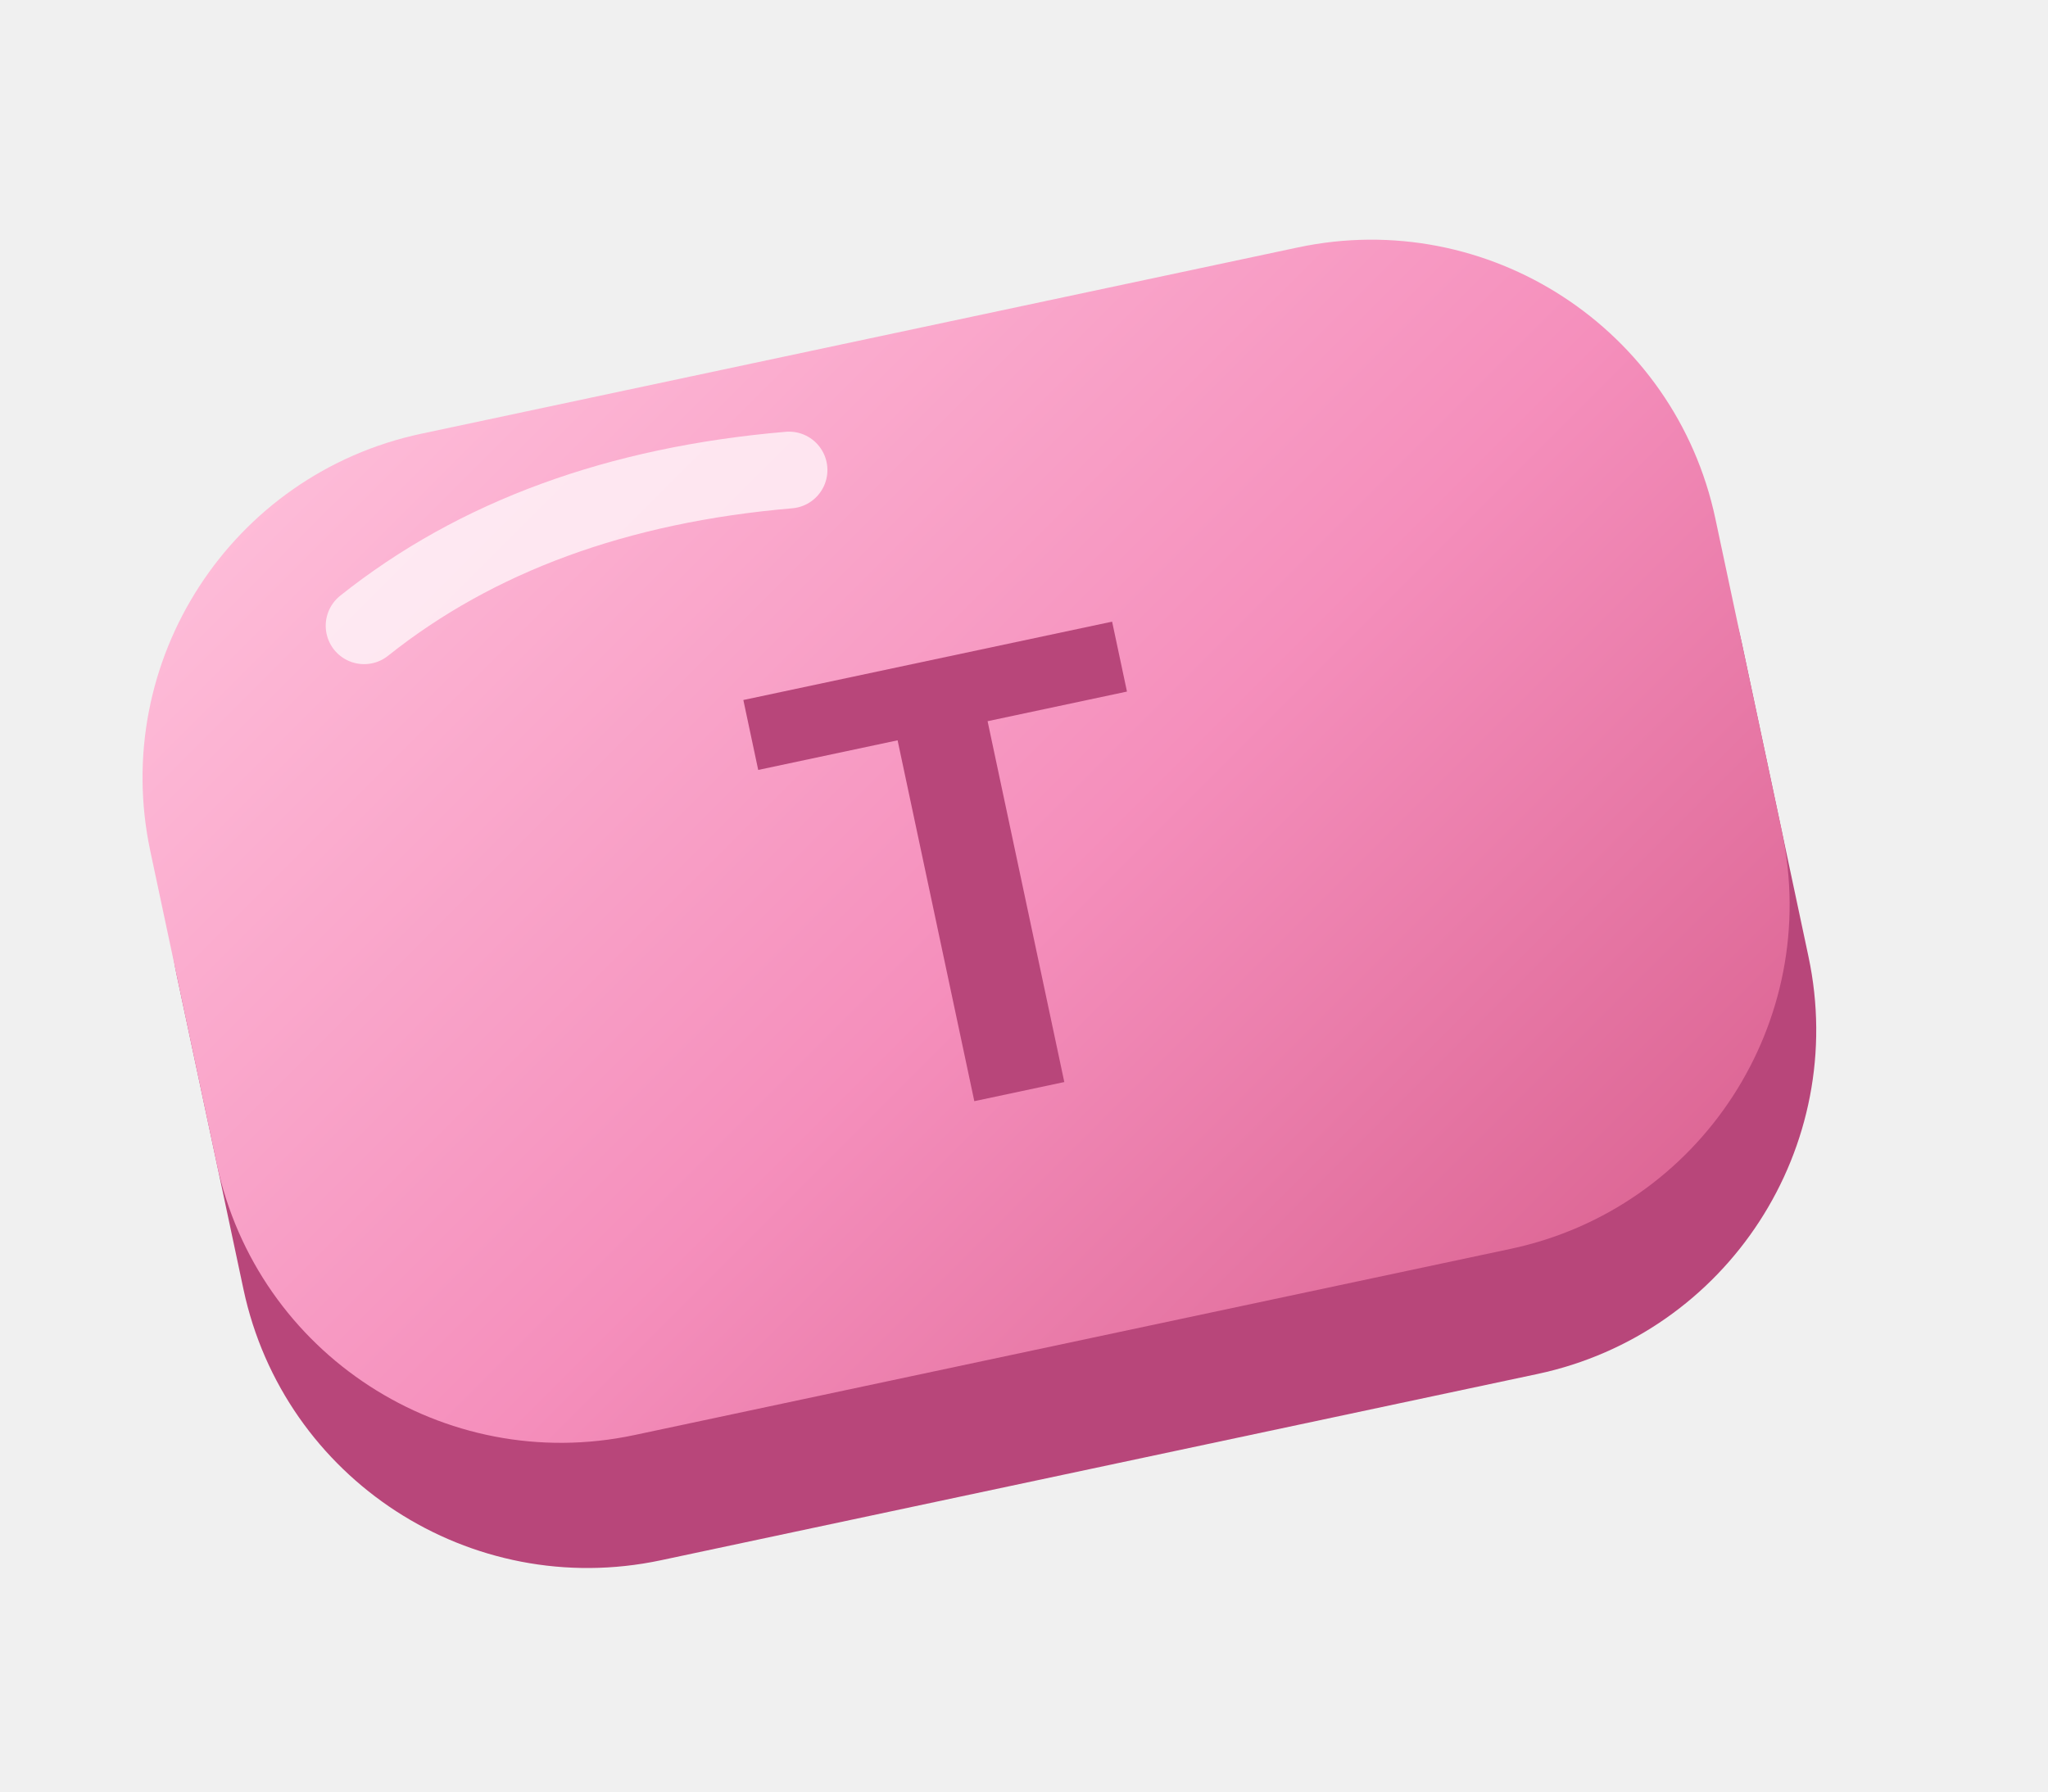
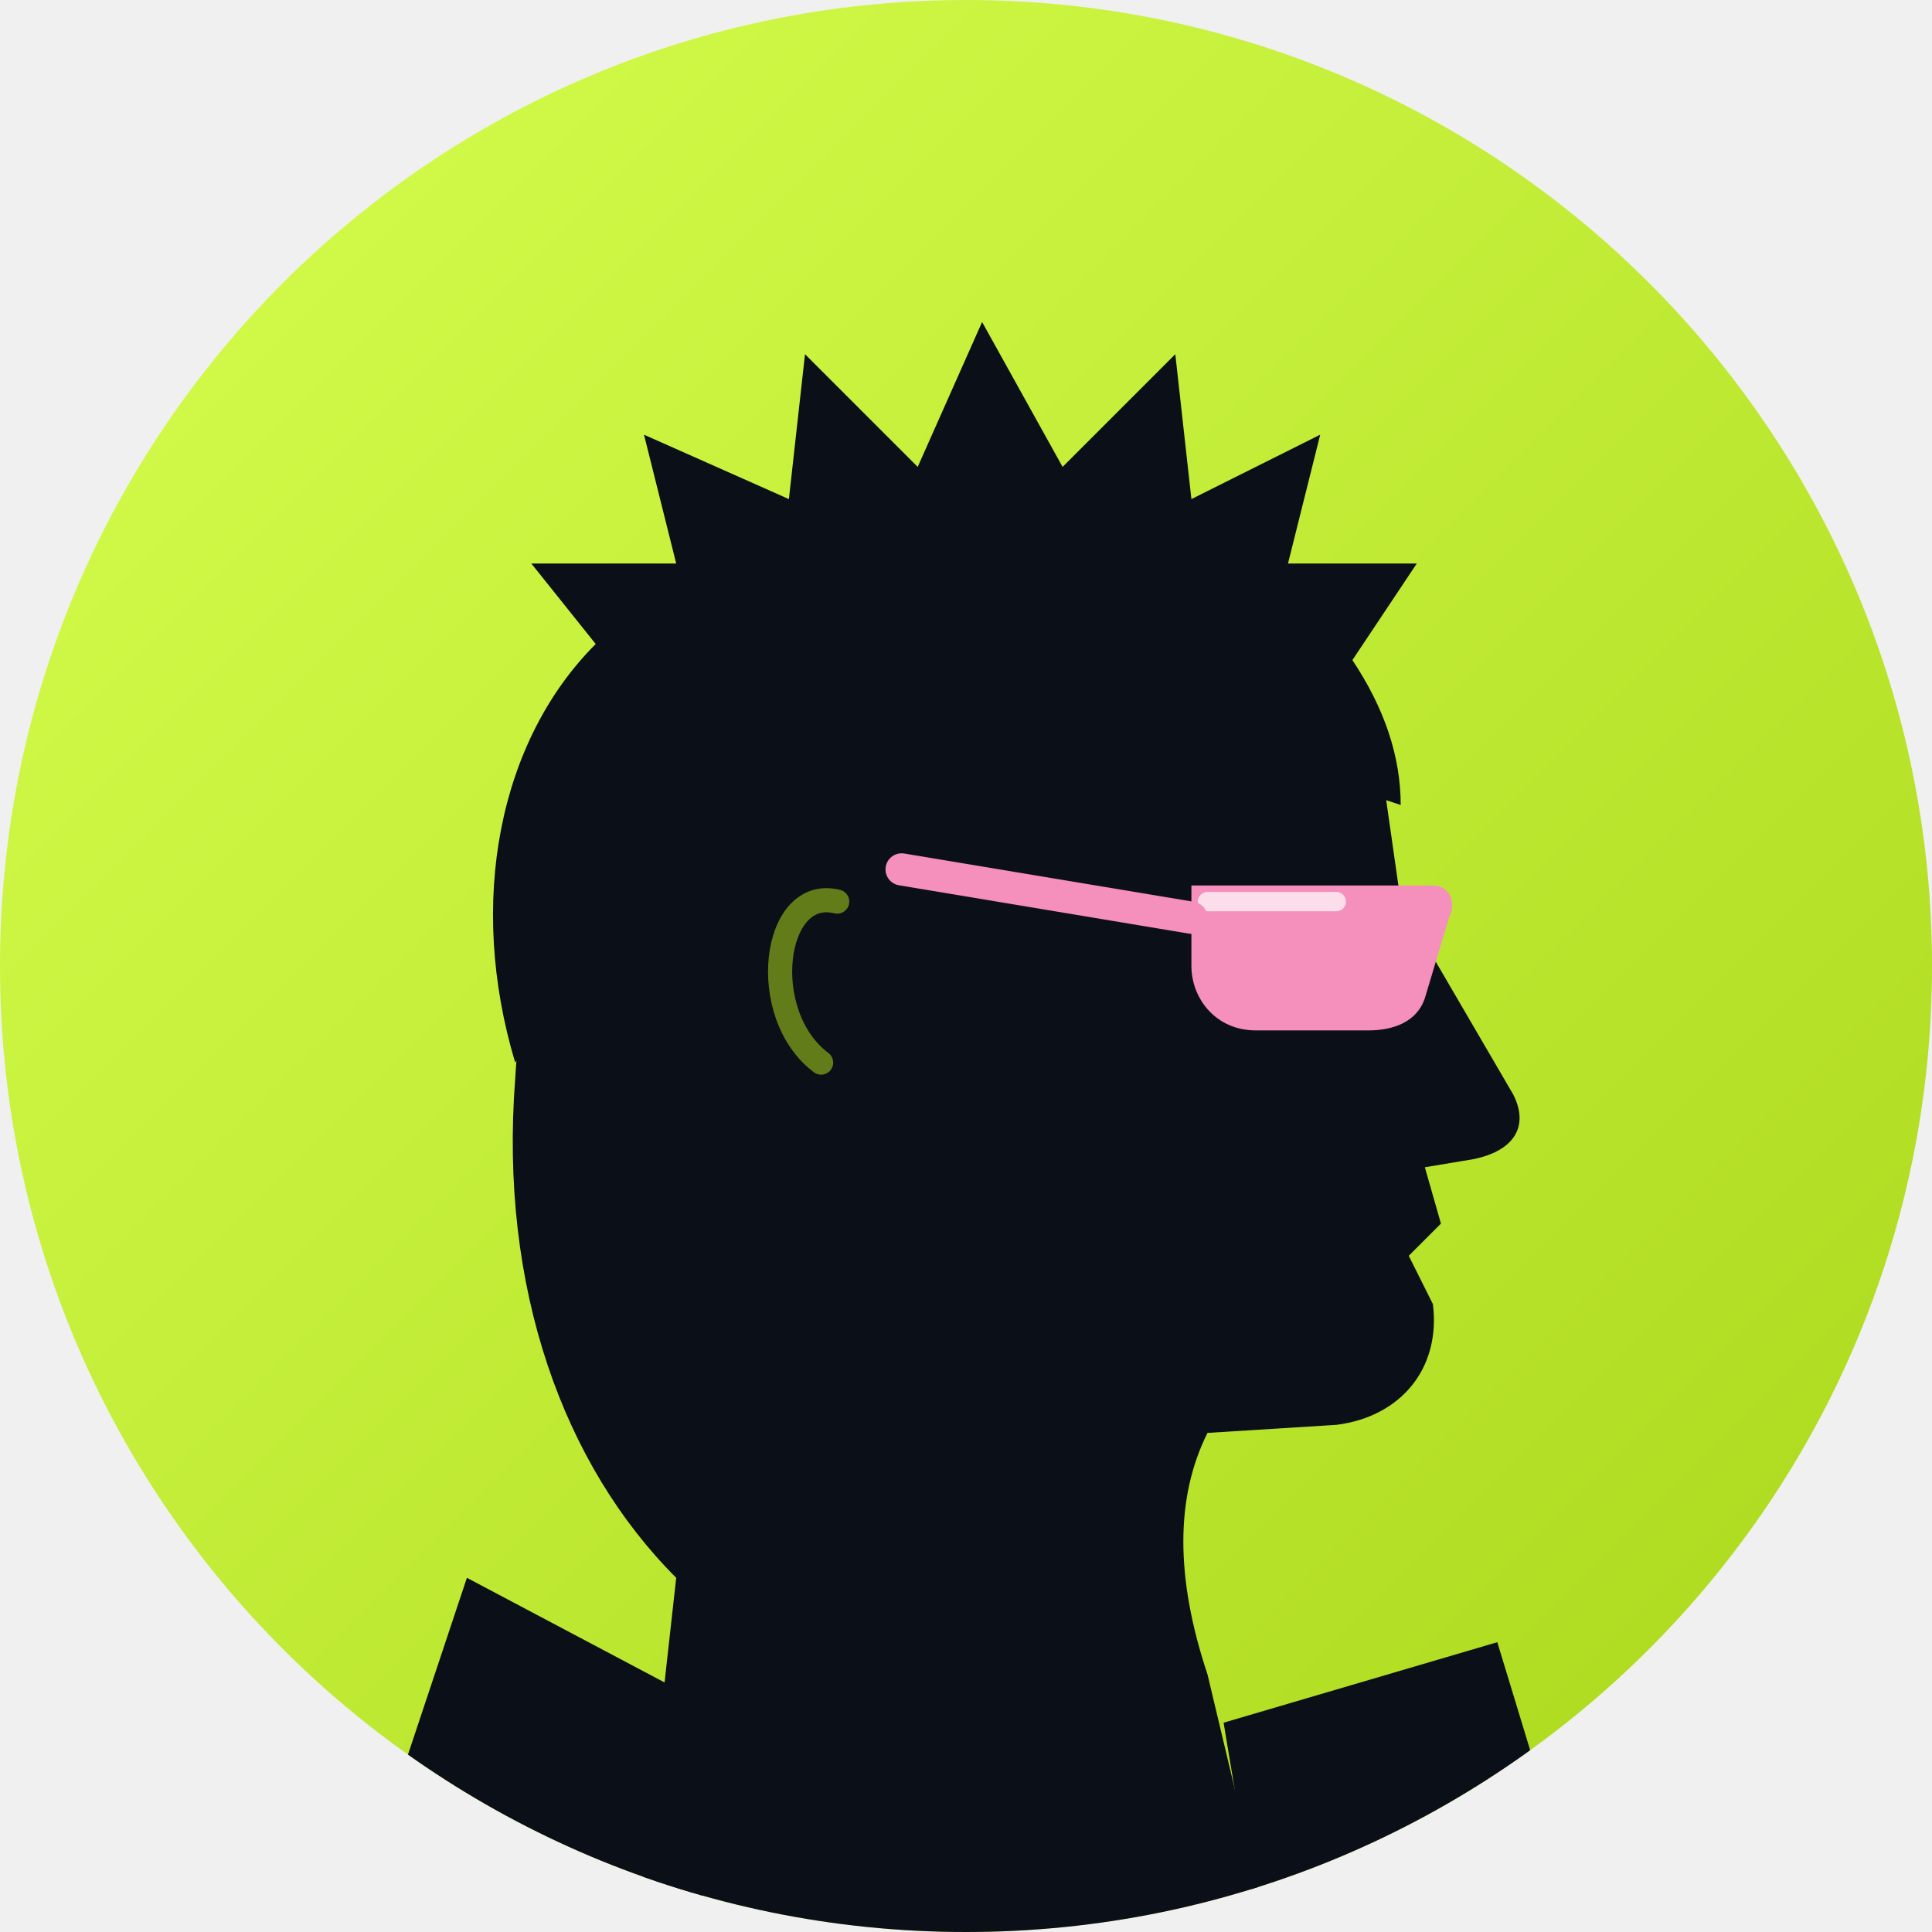
- <svg xmlns="http://www.w3.org/2000/svg" viewBox="0 0 64 56">
+ <svg xmlns="http://www.w3.org/2000/svg" viewBox="0 0 240 240">
  <defs>
-     <linearGradient id="s" x1="0" y1="0" x2="1" y2="1">
-       <stop offset="0" stop-color="#ffc2dc" />
-       <stop offset=".55" stop-color="#f58fbc" />
-       <stop offset="1" stop-color="#d9608f" />
+     <clipPath id="c">
+       <circle cx="120" cy="120" r="120" />
+     </clipPath>
+     <linearGradient id="bg" x1="0" y1="0" x2="1" y2="1">
+       <stop offset="0" stop-color="#d7ff4f" />
+       <stop offset="1" stop-color="#a9d61a" />
    </linearGradient>
  </defs>
-   <g transform="rotate(-12 32 30)">
-     <rect x="6" y="14" width="50" height="32" rx="11" fill="#b8467a" />
-     <rect x="6" y="10" width="50" height="32" rx="11" fill="url(#s)" />
-     <text x="31" y="34" text-anchor="middle" font-family="Arial, sans-serif" font-weight="900" font-size="20" fill="#b8467a">T</text>
-     <path d="M14 15.5 q 6 -3 14 -2" stroke="#fff" stroke-width="2.4" stroke-linecap="round" fill="none" opacity=".7" />
+   <circle cx="120" cy="120" r="120" fill="url(#bg)" />
+   <g clip-path="url(#c)" fill="#0b0f18">
+     <path d="M78 250 L84 196 C 70 182, 62 160, 64 134 C 66 98, 88 70, 122 66              C 150 64, 168 78, 172 98 L 174 112 L 188 136 C 190 140, 188 143, 183 144 L 177 145              L 179 152 L 175 156 L 178 162 C 179 170, 174 176, 166 177 L 150 178              C 146 186, 146 196, 150 208 L 160 250 Z" />
+     <path d="M64 132 C 58 112, 62 92, 74 80 L 66 70 L 84 70 L 80 54 L 98 62 L 100 44 L 114 58 L 122 40 L 132 58              L 146 44 L 148 62 L 164 54 L 160 70 L 176 70 L 168 82 C 172 88, 174 94, 174 100 L 150 92 L 110 86 L 84 100 Z" />
+     <path d="M40 250 L 58 196 L 92 214 L 84 250 Z" />
+     <path d="M200 250 L 186 204 L 152 214 L 158 250 Z" />
  </g>
+   <path d="M148 110 L 178 110 C 180 110, 181 112, 180 114 L 177 124 C 176 127, 173 128, 170 128 L 156 128 C 151 128, 148 124, 148 120 Z" fill="#f58fbc" />
+   <path d="M150 112 L 166 112" stroke="#fff" stroke-width="2.4" stroke-linecap="round" opacity=".7" />
+   <path d="M148 114 L 112 108" stroke="#f58fbc" stroke-width="4" stroke-linecap="round" />
+   <path d="M104 112 C 96 110, 94 126, 102 132" stroke="#a9d61a" stroke-width="3" fill="none" stroke-linecap="round" opacity=".55" />
</svg>
